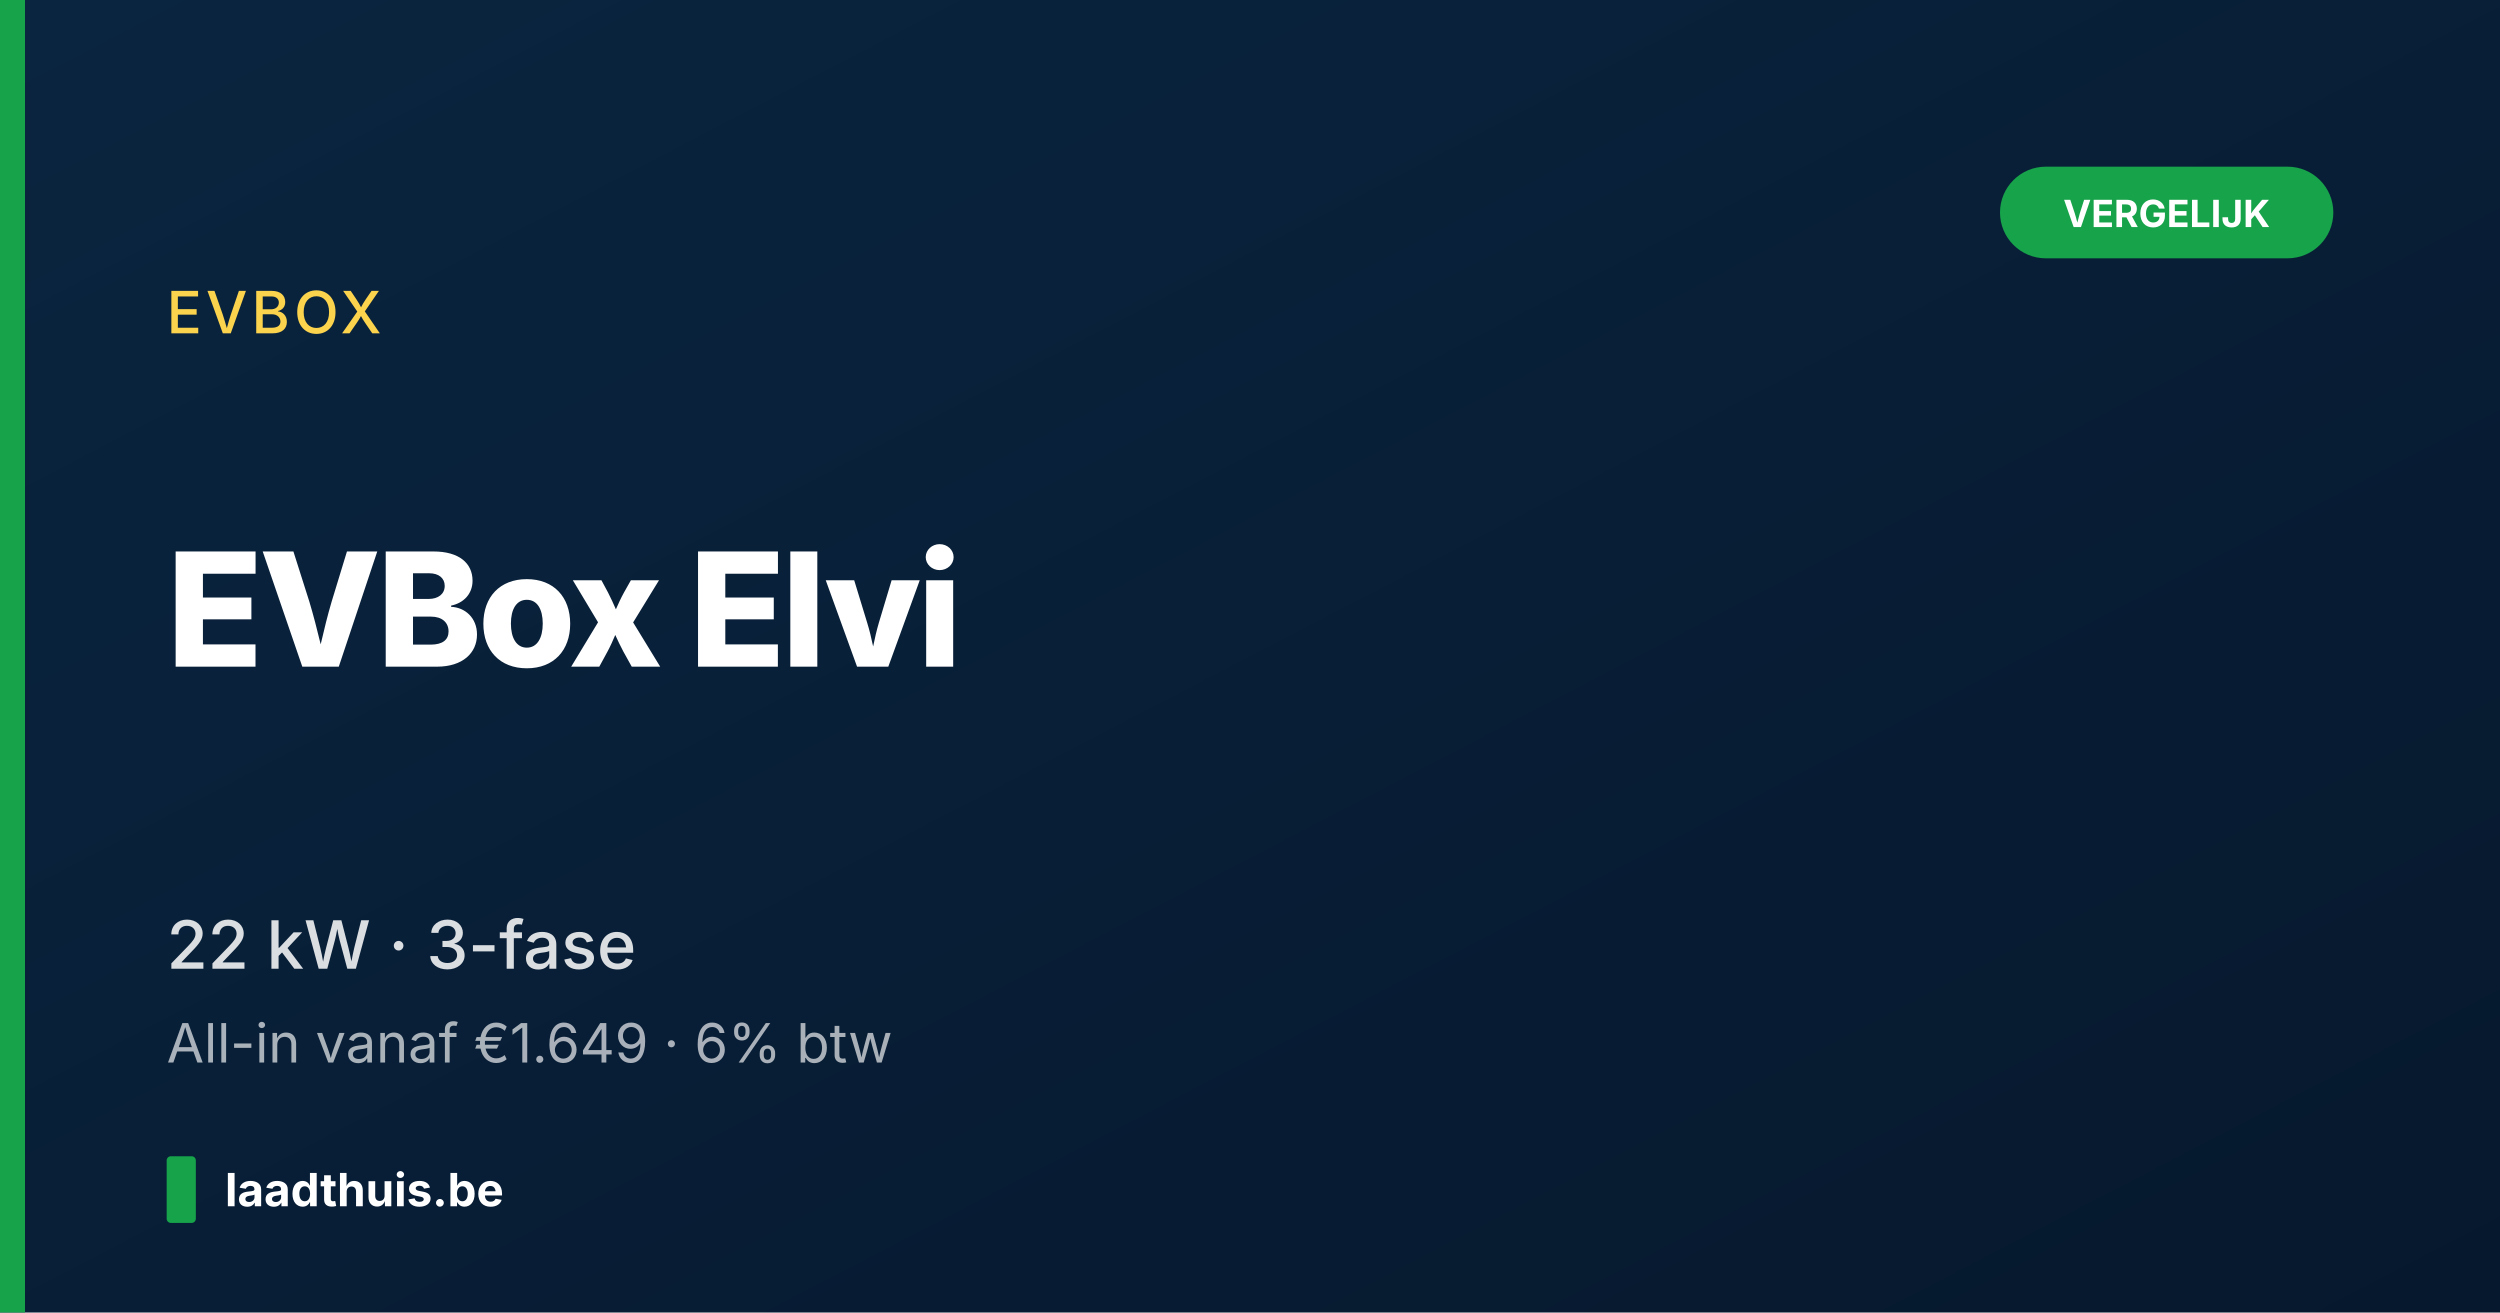
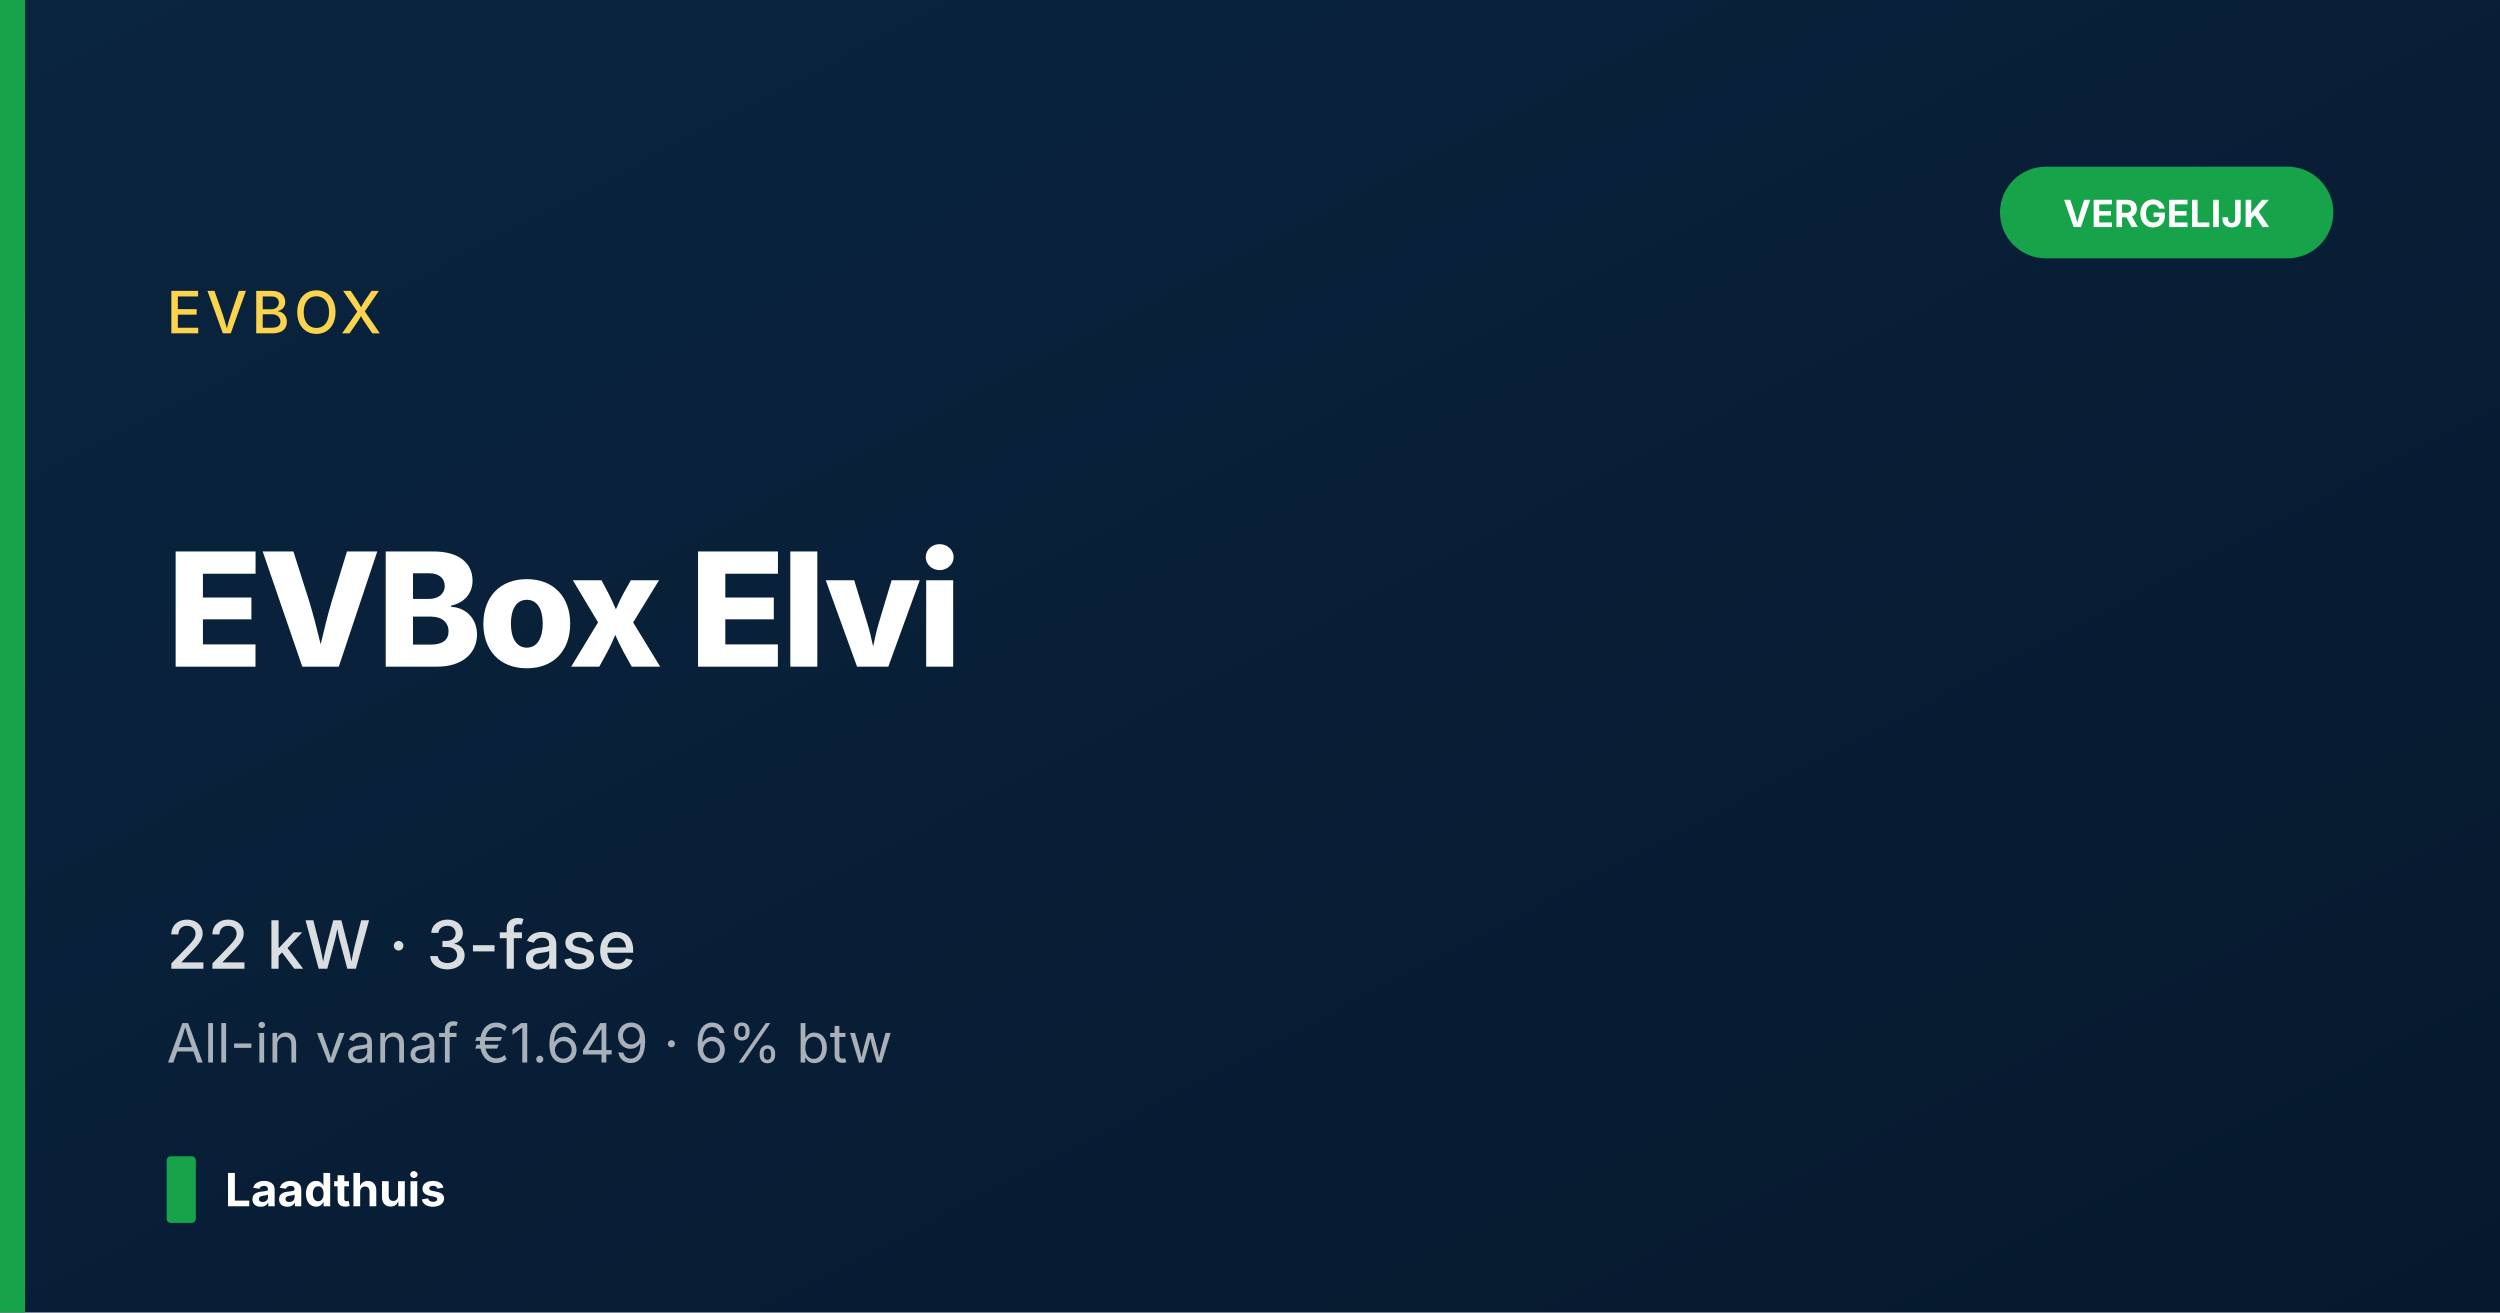
<svg xmlns="http://www.w3.org/2000/svg" width="1200" height="630" viewBox="0 0 1200 630">
  <defs>
    <linearGradient id="bg" x1="0" y1="0" x2="1" y2="1">
      <stop offset="0%" stop-color="#0A2540" />
      <stop offset="100%" stop-color="#06182d" />
    </linearGradient>
  </defs>
  <rect width="1200" height="630" fill="url(#bg)" />
  <rect x="0" y="0" width="12" height="630" fill="#16A34A" />
  <g font-family="Inter, system-ui, -apple-system, sans-serif" fill="white">
    <text x="80" y="160" font-size="28" font-weight="500" fill="#FCD34D" letter-spacing="2">EVBOX</text>
    <text x="80" y="320" font-size="76" font-weight="800" letter-spacing="-2">
      <tspan x="80" dy="0">EVBox Elvi</tspan>
    </text>
    <text x="80" y="465" font-size="32" font-weight="500" opacity="0.85">22 kW · 3-fase</text>
    <text x="80" y="510" font-size="26" font-weight="400" opacity="0.65">All-in vanaf €1.649 · 6% btw</text>
  </g>
  <g transform="translate(80 555)">
    <rect width="14" height="32" rx="2" fill="#16A34A" />
-     <text x="28" y="24" font-family="Inter, system-ui, -apple-system, sans-serif" font-size="22" font-weight="700" fill="white">laadthuis.be</text>
+     <text x="28" y="24" font-family="Inter, system-ui, -apple-system, sans-serif" font-size="22" font-weight="700" fill="white">Laadthuis</text>
  </g>
  <g transform="translate(960 80)">
    <rect width="160" height="44" rx="22" fill="#16A34A" />
    <text x="80" y="29" text-anchor="middle" font-family="Inter, system-ui, -apple-system, sans-serif" font-size="18" font-weight="700" fill="white">VERGELIJK</text>
  </g>
</svg>
